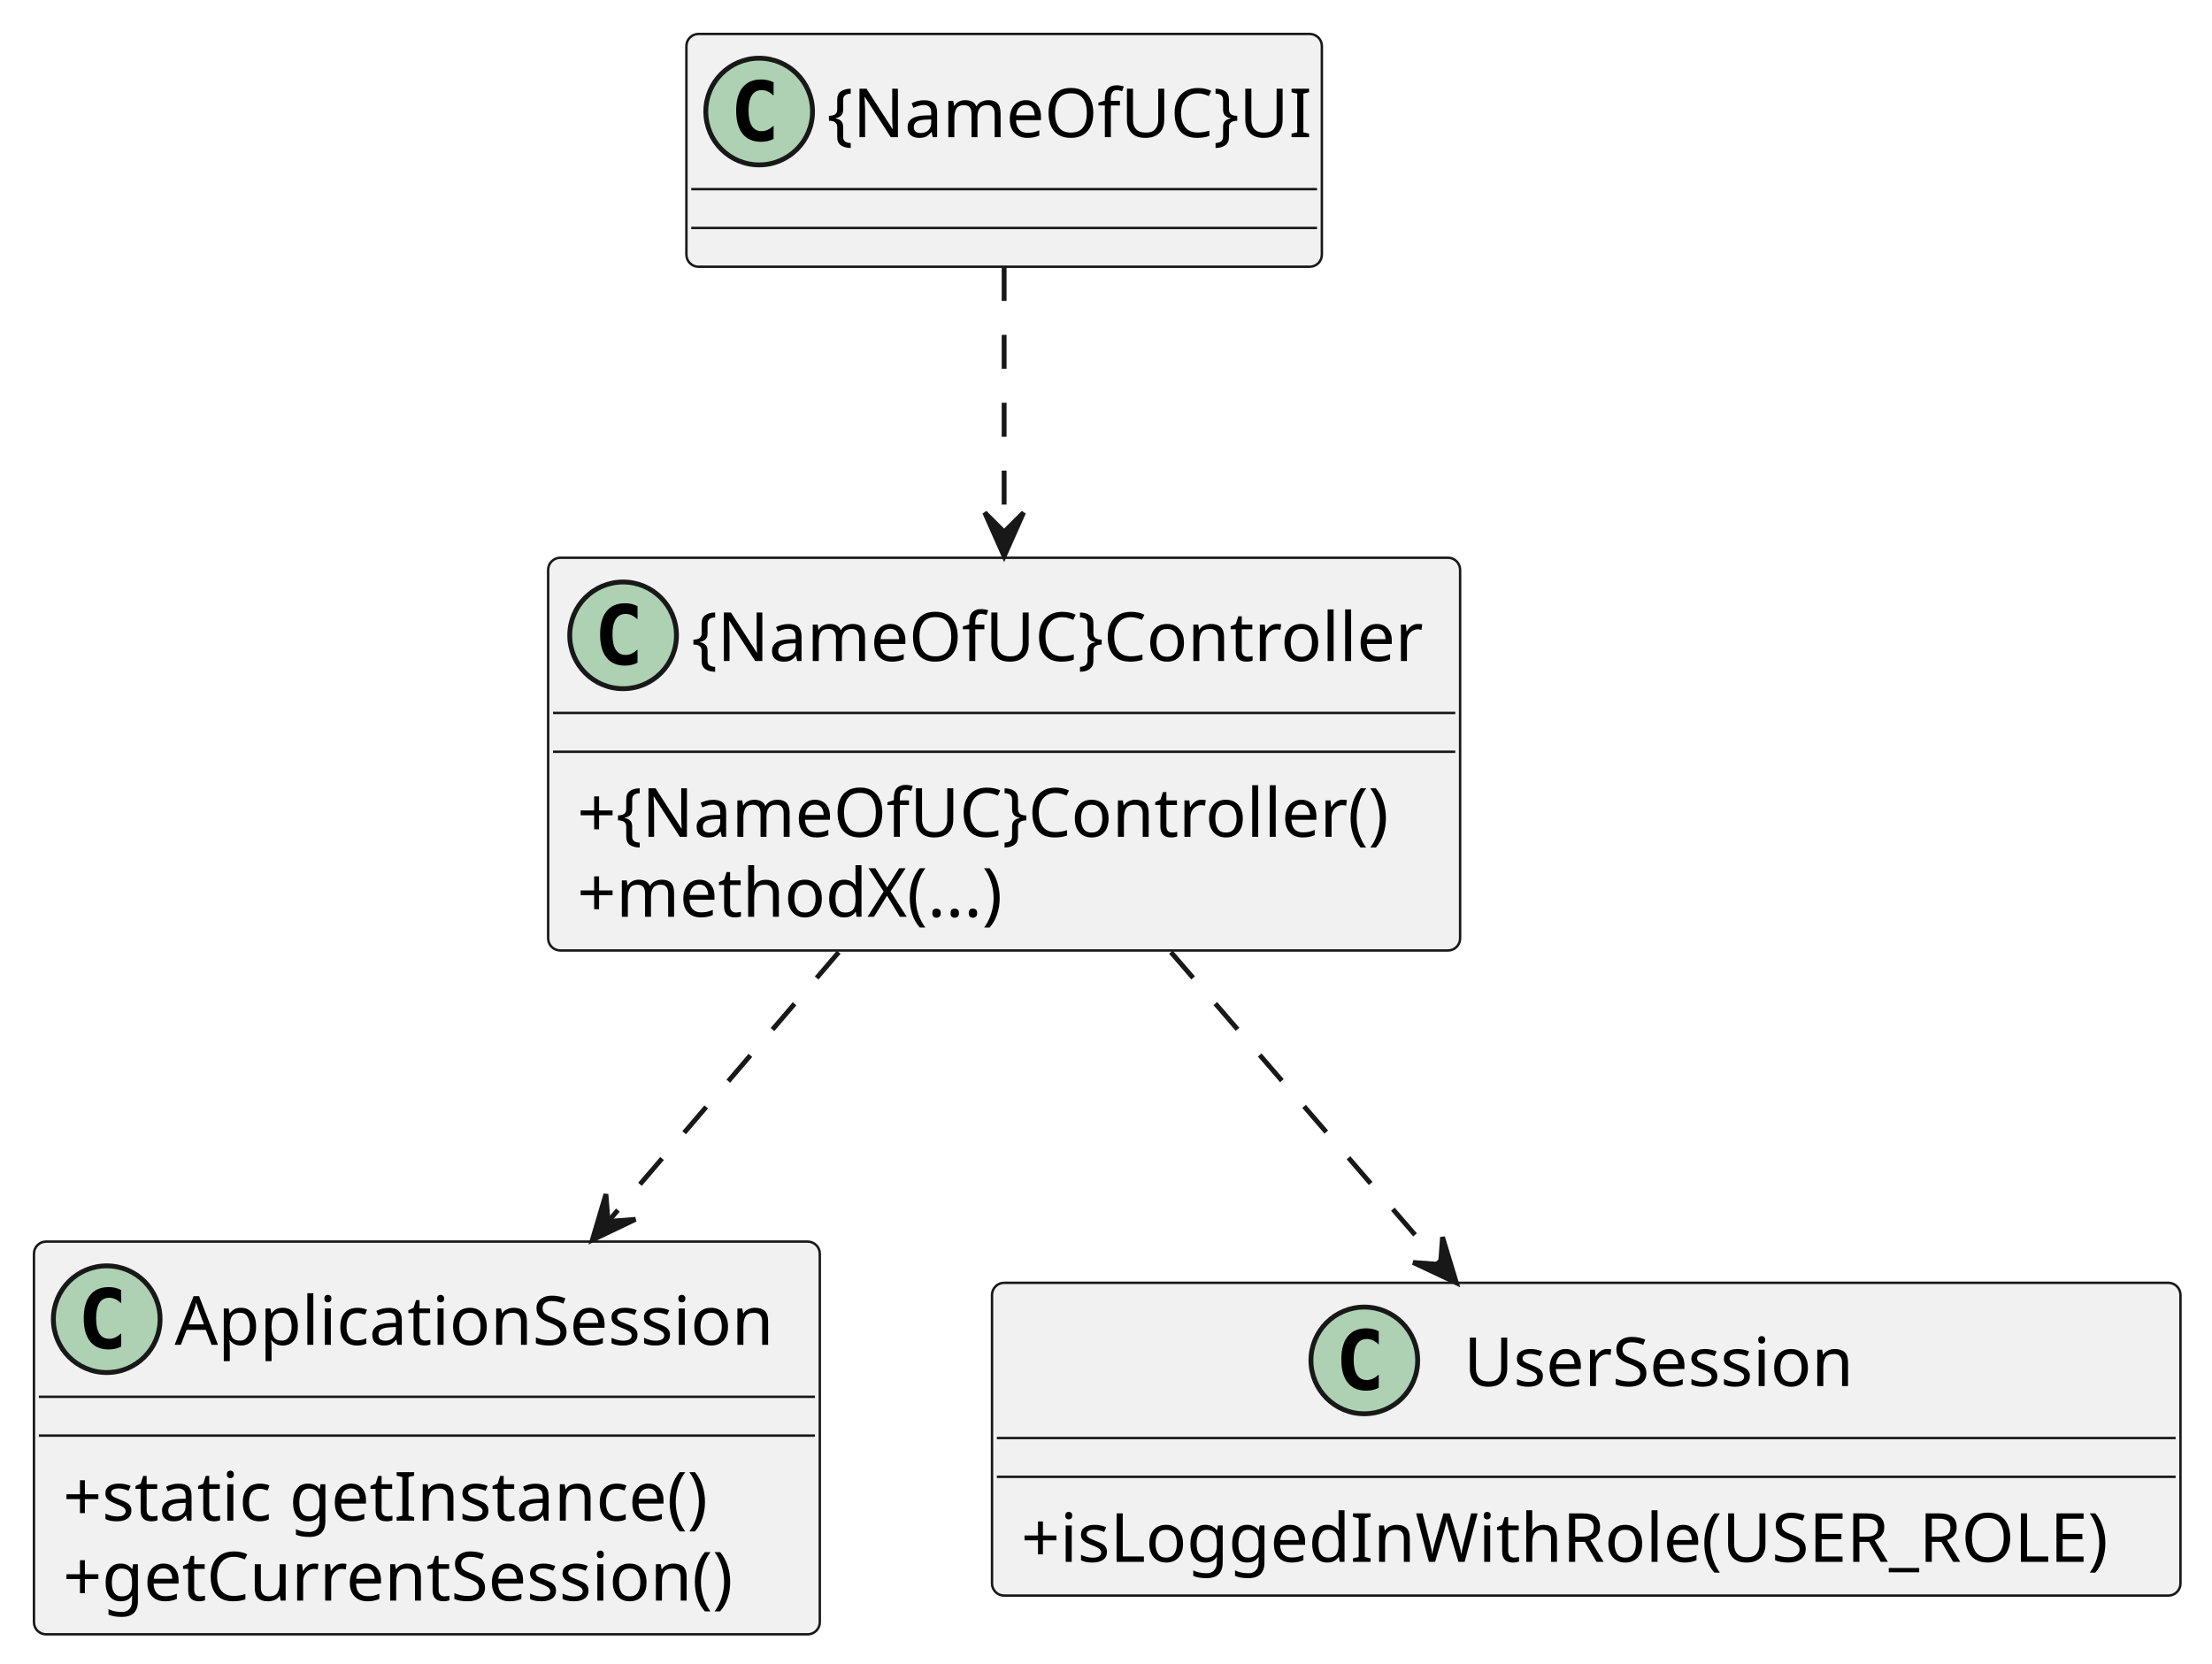
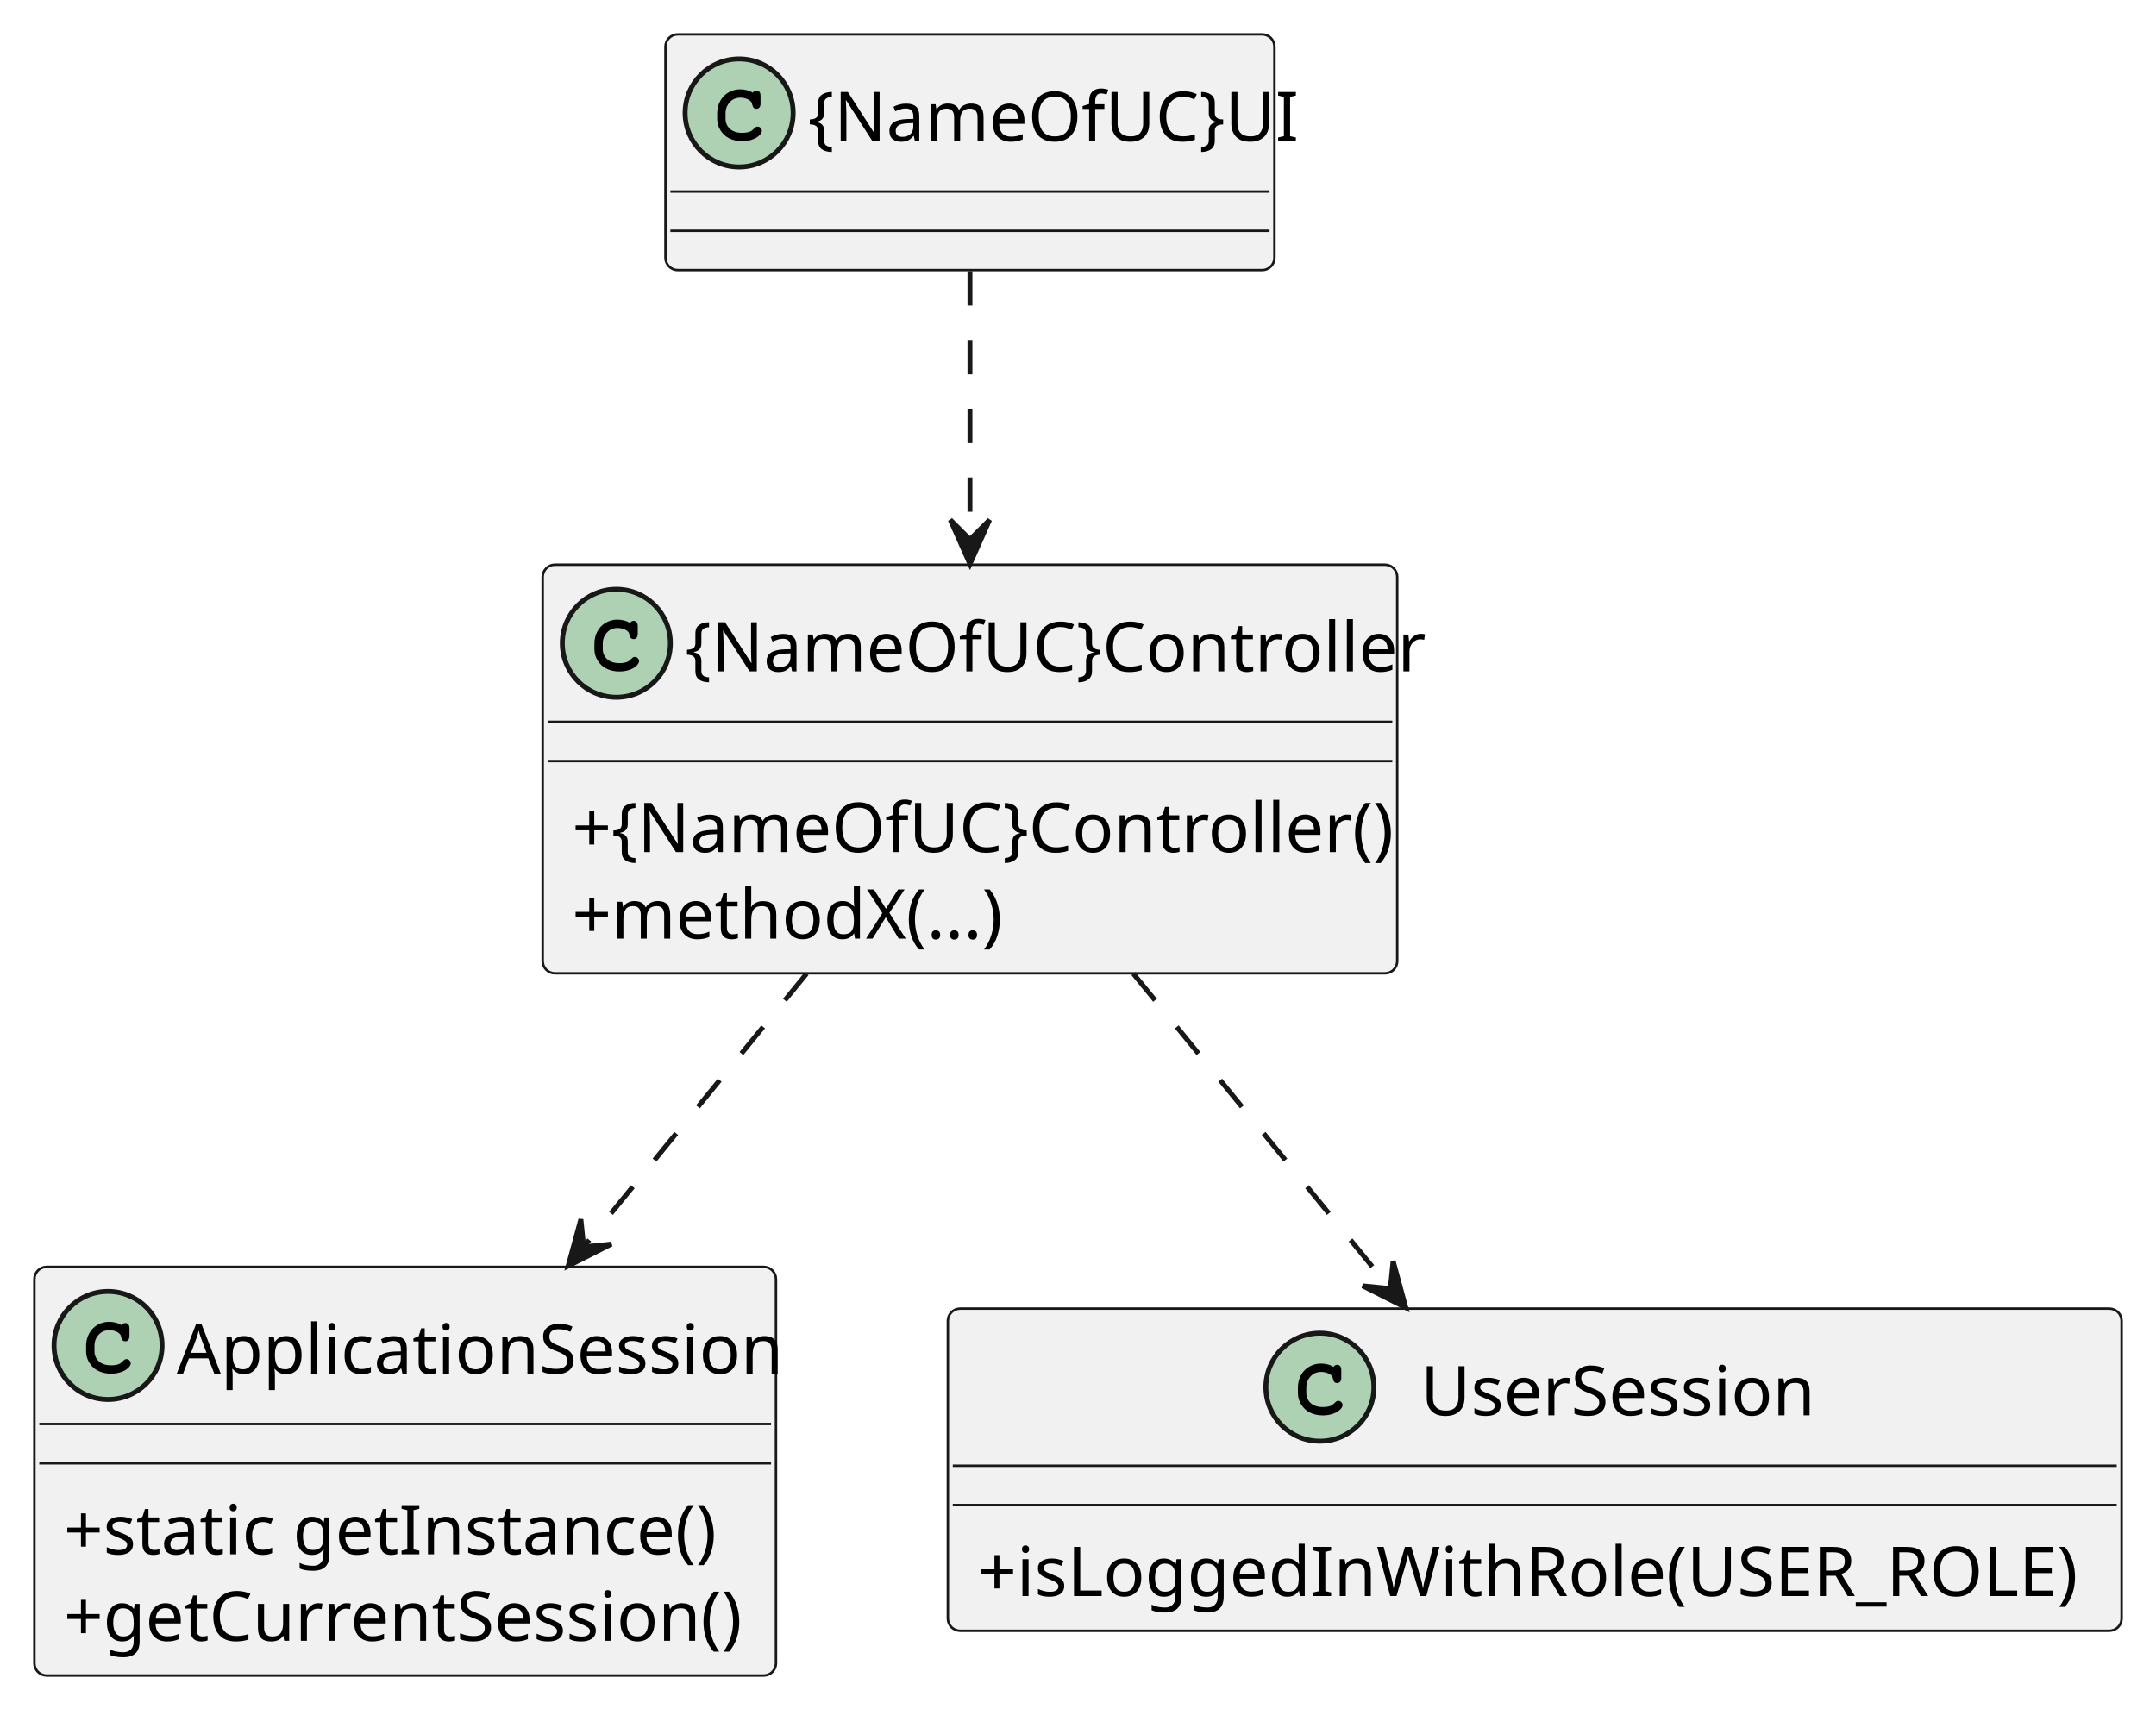
- <svg xmlns="http://www.w3.org/2000/svg" contentStyleType="text/css" height="343px" preserveAspectRatio="none" style="width:456px;height:343px;background:#FFFFFF;" version="1.1" viewBox="0 0 456 343" width="456px" zoomAndPan="magnify">
+ <svg xmlns="http://www.w3.org/2000/svg" contentStyleType="text/css" height="348px" preserveAspectRatio="none" style="width:439px;height:348px;background:#FFFFFF;" version="1.1" viewBox="0 0 439 348" width="439px" zoomAndPan="magnify">
  <defs />
  <g>
    <g id="elem_ApplicationSession">
-       <rect codeLine="3" fill="#F1F1F1" height="80.977" id="ApplicationSession" rx="2.5" ry="2.5" style="stroke:#181818;stroke-width:0.5;" width="162" x="7" y="256" />
-       <ellipse cx="22" cy="272" fill="#ADD1B2" rx="11" ry="11" style="stroke:#181818;stroke-width:1.0;" />
-       <path d="M24.973,277.643 Q24.392,277.942 23.753,278.091 Q23.114,278.241 22.408,278.241 Q19.901,278.241 18.581,276.589 Q17.262,274.937 17.262,271.816 Q17.262,268.687 18.581,267.035 Q19.901,265.383 22.408,265.383 Q23.114,265.383 23.761,265.532 Q24.409,265.682 24.973,265.981 L24.973,268.703 Q24.342,268.122 23.749,267.852 Q23.155,267.582 22.524,267.582 Q21.18,267.582 20.495,268.649 Q19.81,269.716 19.81,271.816 Q19.81,273.908 20.495,274.974 Q21.18,276.041 22.524,276.041 Q23.155,276.041 23.749,275.771 Q24.342,275.502 24.973,274.92 Z " fill="#000000" />
-       <text fill="#000000" font-family="sans-serif" font-size="14" lengthAdjust="spacing" textLength="130" x="36" y="277.291">ApplicationSession</text>
-       <line style="stroke:#181818;stroke-width:0.5;" x1="8" x2="168" y1="288" y2="288" />
-       <line style="stroke:#181818;stroke-width:0.5;" x1="8" x2="168" y1="296" y2="296" />
-       <text fill="#000000" font-family="sans-serif" font-size="14" lengthAdjust="spacing" textLength="140" x="13" y="313.535">+static getInstance()</text>
-       <text fill="#000000" font-family="sans-serif" font-size="14" lengthAdjust="spacing" textLength="148" x="13" y="330.023">+getCurrentSession()</text>
+       <rect codeLine="3" fill="#F1F1F1" height="83.219" id="ApplicationSession" rx="2.5" ry="2.5" style="stroke:#181818;stroke-width:0.5;" width="151" x="7" y="258" />
+       <ellipse cx="22" cy="274" fill="#ADD1B2" rx="11" ry="11" style="stroke:#181818;stroke-width:1.0;" />
+       <path d="M24.766,269.875 Q24.922,269.656 25.109,269.547 Q25.297,269.438 25.516,269.438 Q25.891,269.438 26.125,269.703 Q26.359,269.953 26.359,270.562 L26.359,272.016 Q26.359,272.625 26.125,272.891 Q25.891,273.156 25.516,273.156 Q25.172,273.156 24.969,272.953 Q24.766,272.766 24.656,272.25 Q24.609,271.891 24.422,271.703 Q24.094,271.328 23.484,271.109 Q22.875,270.891 22.25,270.891 Q21.484,270.891 20.844,271.219 Q20.219,271.547 19.719,272.297 Q19.234,273.047 19.234,274.078 L19.234,275.172 Q19.234,276.406 20.125,277.234 Q21.016,278.047 22.609,278.047 Q23.547,278.047 24.203,277.797 Q24.594,277.641 25.016,277.203 Q25.281,276.938 25.422,276.859 Q25.578,276.781 25.781,276.781 Q26.109,276.781 26.359,277.047 Q26.625,277.297 26.625,277.641 Q26.625,277.984 26.281,278.391 Q25.781,278.969 24.984,279.297 Q23.906,279.75 22.609,279.75 Q21.094,279.75 19.891,279.125 Q18.906,278.625 18.219,277.562 Q17.531,276.484 17.531,275.203 L17.531,274.047 Q17.531,272.719 18.141,271.578 Q18.766,270.422 19.859,269.812 Q20.953,269.188 22.188,269.188 Q22.922,269.188 23.562,269.359 Q24.219,269.516 24.766,269.875 Z " fill="#000000" />
+       <text fill="#000000" font-family="sans-serif" font-size="14" lengthAdjust="spacing" textLength="119" x="36" y="279.728">ApplicationSession</text>
+       <line style="stroke:#181818;stroke-width:0.5;" x1="8" x2="157" y1="290" y2="290" />
+       <line style="stroke:#181818;stroke-width:0.5;" x1="8" x2="157" y1="298" y2="298" />
+       <text fill="#000000" font-family="sans-serif" font-size="14" lengthAdjust="spacing" textLength="128" x="13" y="316.533">+static getInstance()</text>
+       <text fill="#000000" font-family="sans-serif" font-size="14" lengthAdjust="spacing" textLength="136" x="13" y="334.143">+getCurrentSession()</text>
    </g>
    <g id="elem_UserSession">
-       <rect codeLine="9" fill="#F1F1F1" height="64.488" id="UserSession" rx="2.5" ry="2.5" style="stroke:#181818;stroke-width:0.5;" width="245" x="204.5" y="264.5" />
-       <ellipse cx="281.25" cy="280.5" fill="#ADD1B2" rx="11" ry="11" style="stroke:#181818;stroke-width:1.0;" />
-       <path d="M284.223,286.143 Q283.642,286.442 283.003,286.591 Q282.364,286.741 281.658,286.741 Q279.151,286.741 277.832,285.089 Q276.512,283.437 276.512,280.316 Q276.512,277.187 277.832,275.535 Q279.151,273.883 281.658,273.883 Q282.364,273.883 283.011,274.032 Q283.659,274.182 284.223,274.481 L284.223,277.203 Q283.592,276.622 282.999,276.352 Q282.405,276.082 281.774,276.082 Q280.43,276.082 279.745,277.149 Q279.06,278.216 279.06,280.316 Q279.06,282.408 279.745,283.474 Q280.43,284.541 281.774,284.541 Q282.405,284.541 282.999,284.271 Q283.592,284.002 284.223,283.42 Z " fill="#000000" />
-       <text fill="#000000" font-family="sans-serif" font-size="14" lengthAdjust="spacing" textLength="83" x="301.75" y="285.791">UserSession</text>
-       <line style="stroke:#181818;stroke-width:0.5;" x1="205.5" x2="448.5" y1="296.5" y2="296.5" />
-       <line style="stroke:#181818;stroke-width:0.5;" x1="205.5" x2="448.5" y1="304.5" y2="304.5" />
-       <text fill="#000000" font-family="sans-serif" font-size="14" lengthAdjust="spacing" textLength="233" x="210.5" y="322.035">+isLoggedInWithRole(USER_ROLE)</text>
+       <rect codeLine="9" fill="#F1F1F1" height="65.609" id="UserSession" rx="2.5" ry="2.5" style="stroke:#181818;stroke-width:0.5;" width="239" x="193" y="266.5" />
+       <ellipse cx="268.75" cy="282.5" fill="#ADD1B2" rx="11" ry="11" style="stroke:#181818;stroke-width:1.0;" />
+       <path d="M271.516,278.375 Q271.672,278.156 271.859,278.047 Q272.047,277.938 272.266,277.938 Q272.641,277.938 272.875,278.203 Q273.109,278.453 273.109,279.062 L273.109,280.516 Q273.109,281.125 272.875,281.391 Q272.641,281.656 272.266,281.656 Q271.922,281.656 271.719,281.453 Q271.516,281.266 271.406,280.75 Q271.359,280.391 271.172,280.203 Q270.844,279.828 270.234,279.609 Q269.625,279.391 269,279.391 Q268.234,279.391 267.594,279.719 Q266.969,280.047 266.469,280.797 Q265.984,281.547 265.984,282.578 L265.984,283.672 Q265.984,284.906 266.875,285.734 Q267.766,286.547 269.359,286.547 Q270.297,286.547 270.953,286.297 Q271.344,286.141 271.766,285.703 Q272.031,285.438 272.172,285.359 Q272.328,285.281 272.531,285.281 Q272.859,285.281 273.109,285.547 Q273.375,285.797 273.375,286.141 Q273.375,286.484 273.031,286.891 Q272.531,287.469 271.734,287.797 Q270.656,288.25 269.359,288.25 Q267.844,288.25 266.641,287.625 Q265.656,287.125 264.969,286.062 Q264.281,284.984 264.281,283.703 L264.281,282.547 Q264.281,281.219 264.891,280.078 Q265.516,278.922 266.609,278.312 Q267.703,277.688 268.938,277.688 Q269.672,277.688 270.312,277.859 Q270.969,278.016 271.516,278.375 Z " fill="#000000" />
+       <text fill="#000000" font-family="sans-serif" font-size="14" lengthAdjust="spacing" textLength="79" x="289.25" y="288.228">UserSession</text>
+       <line style="stroke:#181818;stroke-width:0.5;" x1="194" x2="431" y1="298.5" y2="298.5" />
+       <line style="stroke:#181818;stroke-width:0.5;" x1="194" x2="431" y1="306.5" y2="306.5" />
+       <text fill="#000000" font-family="sans-serif" font-size="14" lengthAdjust="spacing" textLength="227" x="199" y="325.033">+isLoggedInWithRole(USER_ROLE)</text>
    </g>
    <g id="elem_{NameOfUC}Controller">
-       <rect codeLine="14" fill="#F1F1F1" height="80.977" id="{NameOfUC}Controller" rx="2.5" ry="2.5" style="stroke:#181818;stroke-width:0.5;" width="188" x="113" y="115" />
-       <ellipse cx="128.45" cy="131" fill="#ADD1B2" rx="11" ry="11" style="stroke:#181818;stroke-width:1.0;" />
-       <path d="M131.423,136.643 Q130.842,136.942 130.203,137.091 Q129.564,137.241 128.858,137.241 Q126.351,137.241 125.031,135.589 Q123.712,133.937 123.712,130.816 Q123.712,127.686 125.031,126.035 Q126.351,124.383 128.858,124.383 Q129.564,124.383 130.211,124.532 Q130.859,124.682 131.423,124.981 L131.423,127.703 Q130.792,127.122 130.199,126.852 Q129.605,126.582 128.974,126.582 Q127.63,126.582 126.945,127.649 Q126.26,128.716 126.26,130.816 Q126.26,132.908 126.945,133.974 Q127.63,135.041 128.974,135.041 Q129.605,135.041 130.199,134.771 Q130.792,134.501 131.423,133.92 Z " fill="#000000" />
-       <text fill="#000000" font-family="sans-serif" font-size="14" lengthAdjust="spacing" textLength="155" x="142.55" y="136.291">{NameOfUC}Controller</text>
-       <line style="stroke:#181818;stroke-width:0.5;" x1="114" x2="300" y1="147" y2="147" />
-       <line style="stroke:#181818;stroke-width:0.5;" x1="114" x2="300" y1="155" y2="155" />
-       <text fill="#000000" font-family="sans-serif" font-size="14" lengthAdjust="spacing" textLength="176" x="119" y="172.535">+{NameOfUC}Controller()</text>
-       <text fill="#000000" font-family="sans-serif" font-size="14" lengthAdjust="spacing" textLength="95" x="119" y="189.023">+methodX(...)</text>
+       <rect codeLine="14" fill="#F1F1F1" height="83.219" id="{NameOfUC}Controller" rx="2.5" ry="2.5" style="stroke:#181818;stroke-width:0.5;" width="174" x="110.5" y="115" />
+       <ellipse cx="125.5" cy="131" fill="#ADD1B2" rx="11" ry="11" style="stroke:#181818;stroke-width:1.0;" />
+       <path d="M128.266,126.875 Q128.422,126.656 128.609,126.547 Q128.797,126.438 129.016,126.438 Q129.391,126.438 129.625,126.703 Q129.859,126.953 129.859,127.562 L129.859,129.016 Q129.859,129.625 129.625,129.891 Q129.391,130.156 129.016,130.156 Q128.672,130.156 128.469,129.953 Q128.266,129.766 128.156,129.25 Q128.109,128.891 127.922,128.703 Q127.594,128.328 126.984,128.109 Q126.375,127.891 125.75,127.891 Q124.984,127.891 124.344,128.219 Q123.719,128.547 123.219,129.297 Q122.734,130.047 122.734,131.078 L122.734,132.172 Q122.734,133.406 123.625,134.234 Q124.516,135.047 126.109,135.047 Q127.047,135.047 127.703,134.797 Q128.094,134.641 128.516,134.203 Q128.781,133.938 128.922,133.859 Q129.078,133.781 129.281,133.781 Q129.609,133.781 129.859,134.047 Q130.125,134.297 130.125,134.641 Q130.125,134.984 129.781,135.391 Q129.281,135.969 128.484,136.297 Q127.406,136.75 126.109,136.75 Q124.594,136.75 123.391,136.125 Q122.406,135.625 121.719,134.562 Q121.031,133.484 121.031,132.203 L121.031,131.047 Q121.031,129.719 121.641,128.578 Q122.266,127.422 123.359,126.812 Q124.453,126.188 125.688,126.188 Q126.422,126.188 127.062,126.359 Q127.719,126.516 128.266,126.875 Z " fill="#000000" />
+       <text fill="#000000" font-family="sans-serif" font-size="14" lengthAdjust="spacing" textLength="142" x="139.5" y="136.728">{NameOfUC}Controller</text>
+       <line style="stroke:#181818;stroke-width:0.5;" x1="111.5" x2="283.5" y1="147" y2="147" />
+       <line style="stroke:#181818;stroke-width:0.5;" x1="111.5" x2="283.5" y1="155" y2="155" />
+       <text fill="#000000" font-family="sans-serif" font-size="14" lengthAdjust="spacing" textLength="160" x="116.5" y="173.533">+{NameOfUC}Controller()</text>
+       <text fill="#000000" font-family="sans-serif" font-size="14" lengthAdjust="spacing" textLength="85" x="116.5" y="191.143">+methodX(...)</text>
    </g>
    <g id="elem_{NameOfUC}UI">
-       <rect codeLine="19" fill="#F1F1F1" height="48" id="{NameOfUC}UI" rx="2.5" ry="2.5" style="stroke:#181818;stroke-width:0.5;" width="131" x="141.5" y="7" />
-       <ellipse cx="156.5" cy="23" fill="#ADD1B2" rx="11" ry="11" style="stroke:#181818;stroke-width:1.0;" />
-       <path d="M159.473,28.643 Q158.892,28.942 158.253,29.091 Q157.614,29.241 156.908,29.241 Q154.401,29.241 153.082,27.589 Q151.762,25.937 151.762,22.816 Q151.762,19.686 153.082,18.035 Q154.401,16.383 156.908,16.383 Q157.614,16.383 158.261,16.532 Q158.909,16.682 159.473,16.98 L159.473,19.703 Q158.842,19.122 158.249,18.852 Q157.655,18.582 157.024,18.582 Q155.68,18.582 154.995,19.649 Q154.31,20.716 154.31,22.816 Q154.31,24.908 154.995,25.974 Q155.68,27.041 157.024,27.041 Q157.655,27.041 158.249,26.771 Q158.842,26.502 159.473,25.92 Z " fill="#000000" />
-       <text fill="#000000" font-family="sans-serif" font-size="14" lengthAdjust="spacing" textLength="99" x="170.5" y="28.291">{NameOfUC}UI</text>
-       <line style="stroke:#181818;stroke-width:0.5;" x1="142.5" x2="271.5" y1="39" y2="39" />
-       <line style="stroke:#181818;stroke-width:0.5;" x1="142.5" x2="271.5" y1="47" y2="47" />
+       <rect codeLine="19" fill="#F1F1F1" height="48" id="{NameOfUC}UI" rx="2.5" ry="2.5" style="stroke:#181818;stroke-width:0.5;" width="124" x="135.5" y="7" />
+       <ellipse cx="150.5" cy="23" fill="#ADD1B2" rx="11" ry="11" style="stroke:#181818;stroke-width:1.0;" />
+       <path d="M153.266,18.875 Q153.422,18.656 153.609,18.547 Q153.797,18.438 154.016,18.438 Q154.391,18.438 154.625,18.703 Q154.859,18.953 154.859,19.562 L154.859,21.016 Q154.859,21.625 154.625,21.891 Q154.391,22.156 154.016,22.156 Q153.672,22.156 153.469,21.953 Q153.266,21.766 153.156,21.25 Q153.109,20.891 152.922,20.703 Q152.594,20.328 151.984,20.109 Q151.375,19.891 150.75,19.891 Q149.984,19.891 149.344,20.219 Q148.719,20.547 148.219,21.297 Q147.734,22.047 147.734,23.078 L147.734,24.172 Q147.734,25.406 148.625,26.234 Q149.516,27.047 151.109,27.047 Q152.047,27.047 152.703,26.797 Q153.094,26.641 153.516,26.203 Q153.781,25.938 153.922,25.859 Q154.078,25.781 154.281,25.781 Q154.609,25.781 154.859,26.047 Q155.125,26.297 155.125,26.641 Q155.125,26.984 154.781,27.391 Q154.281,27.969 153.484,28.297 Q152.406,28.75 151.109,28.75 Q149.594,28.75 148.391,28.125 Q147.406,27.625 146.719,26.562 Q146.031,25.484 146.031,24.203 L146.031,23.047 Q146.031,21.719 146.641,20.578 Q147.266,19.422 148.359,18.812 Q149.453,18.188 150.688,18.188 Q151.422,18.188 152.062,18.359 Q152.719,18.516 153.266,18.875 Z " fill="#000000" />
+       <text fill="#000000" font-family="sans-serif" font-size="14" lengthAdjust="spacing" textLength="92" x="164.5" y="28.729">{NameOfUC}UI</text>
+       <line style="stroke:#181818;stroke-width:0.5;" x1="136.5" x2="258.5" y1="39" y2="39" />
+       <line style="stroke:#181818;stroke-width:0.5;" x1="136.5" x2="258.5" y1="47" y2="47" />
    </g>
    <g id="link_{NameOfUC}UI_{NameOfUC}Controller">
-       <path codeLine="22" d="M207,55.04 C207,70.37 207,91.02 207,109.53 " fill="none" id="{NameOfUC}UI-to-{NameOfUC}Controller" style="stroke:#181818;stroke-width:1.0;stroke-dasharray:7.0,7.0;" />
-       <polygon fill="#181818" points="207,114.69,211,105.69,207,109.69,203,105.69,207,114.69" style="stroke:#181818;stroke-width:1.0;" />
+       <path codeLine="22" d="M197.5,55.23 C197.5,70.56 197.5,91.16 197.5,109.7 " fill="none" id="{NameOfUC}UI-to-{NameOfUC}Controller" style="stroke:#181818;stroke-width:1.0;stroke-dasharray:7.0,7.0;" />
+       <polygon fill="#181818" points="197.5,114.87,201.5,105.87,197.5,109.87,193.5,105.87,197.5,114.87" style="stroke:#181818;stroke-width:1.0;" />
    </g>
    <g id="link_{NameOfUC}Controller_ApplicationSession">
-       <path codeLine="23" d="M172.9,196.33 C158.09,213.63 140.69,233.96 125.51,251.69 " fill="none" id="{NameOfUC}Controller-to-ApplicationSession" style="stroke:#181818;stroke-width:1.0;stroke-dasharray:7.0,7.0;" />
-       <polygon fill="#181818" points="122.11,255.66,130.995,251.411,125.356,251.857,124.91,246.217,122.11,255.66" style="stroke:#181818;stroke-width:1.0;" />
+       <path codeLine="23" d="M164.24,198.28 C150.05,215.67 133.46,236.02 118.94,253.82 " fill="none" id="{NameOfUC}Controller-to-ApplicationSession" style="stroke:#181818;stroke-width:1.0;stroke-dasharray:7.0,7.0;" />
+       <polygon fill="#181818" points="115.69,257.81,124.478,253.363,118.85,253.935,118.278,248.307,115.69,257.81" style="stroke:#181818;stroke-width:1.0;" />
    </g>
    <g id="link_{NameOfUC}Controller_UserSession">
-       <path codeLine="24" d="M241.39,196.33 C258.92,216.64 280.04,241.1 296.92,260.65 " fill="none" id="{NameOfUC}Controller-to-UserSession" style="stroke:#181818;stroke-width:1.0;stroke-dasharray:7.0,7.0;" />
-       <polygon fill="#181818" points="300.23,264.5,297.372,255.075,296.961,260.717,291.319,260.306,300.23,264.5" style="stroke:#181818;stroke-width:1.0;" />
+       <path codeLine="24" d="M230.76,198.28 C247.17,218.4 266.79,242.46 282.7,261.97 " fill="none" id="{NameOfUC}Controller-to-UserSession" style="stroke:#181818;stroke-width:1.0;stroke-dasharray:7.0,7.0;" />
+       <polygon fill="#181818" points="286.25,266.31,283.662,256.807,283.09,262.435,277.462,261.863,286.25,266.31" style="stroke:#181818;stroke-width:1.0;" />
    </g>
  </g>
</svg>
